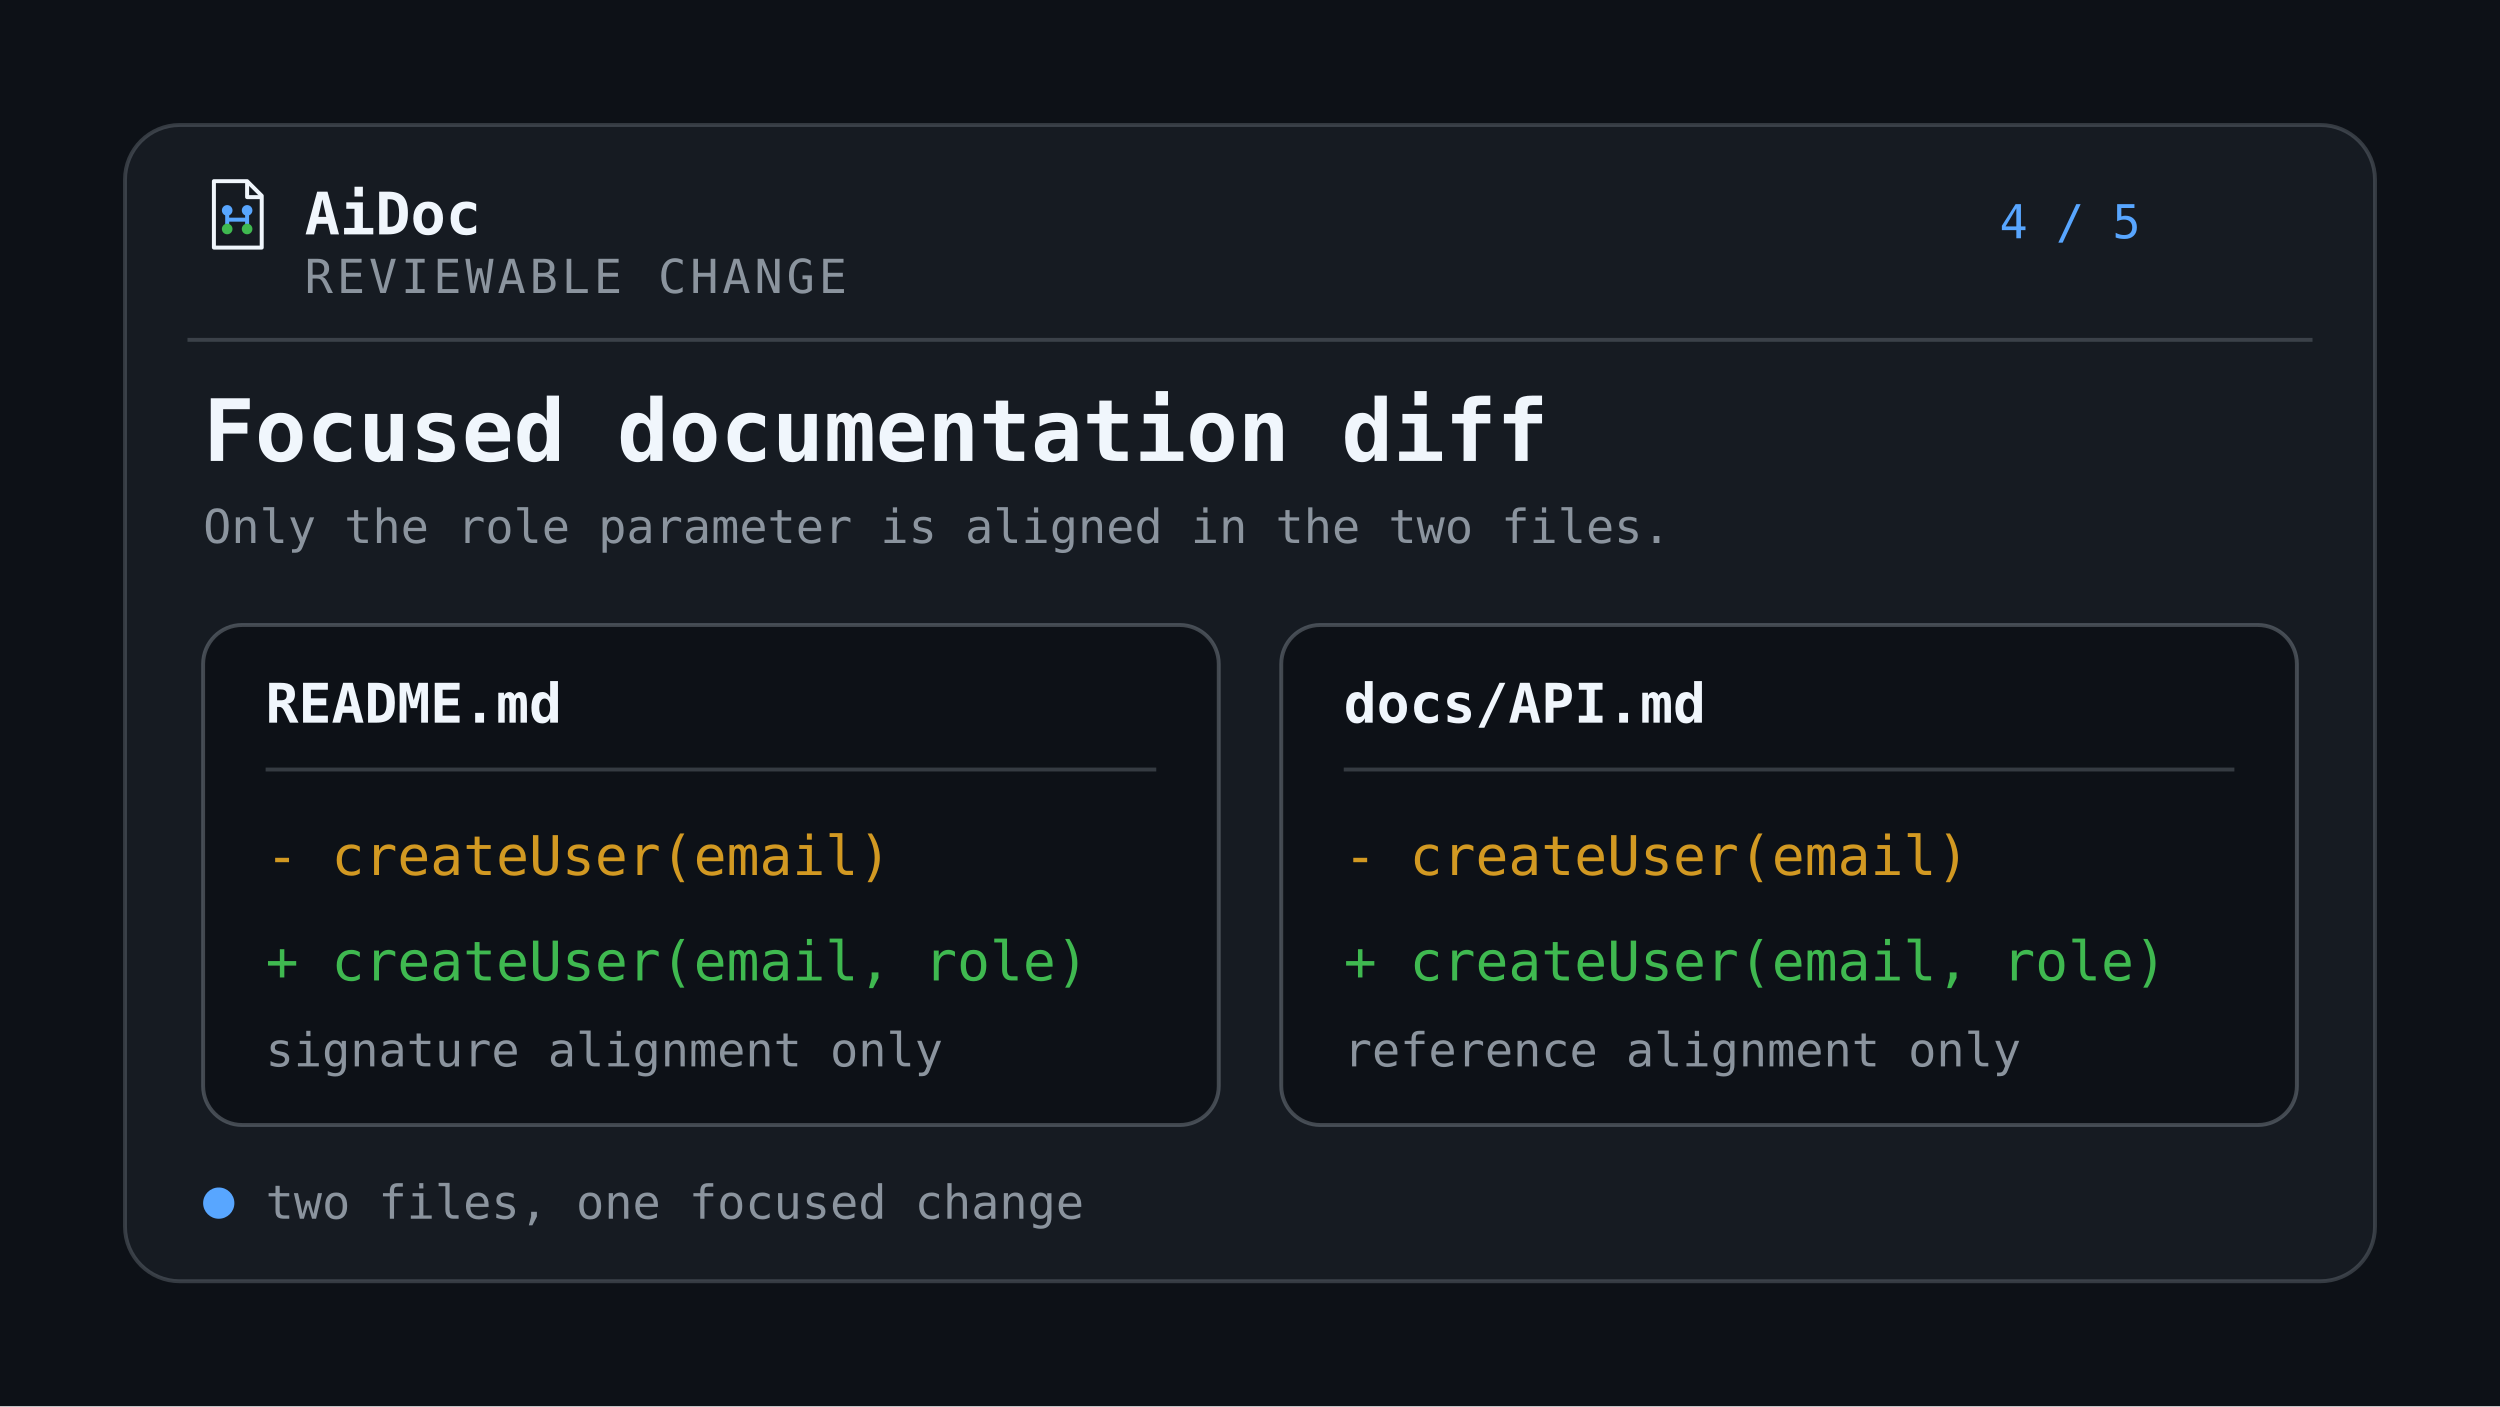
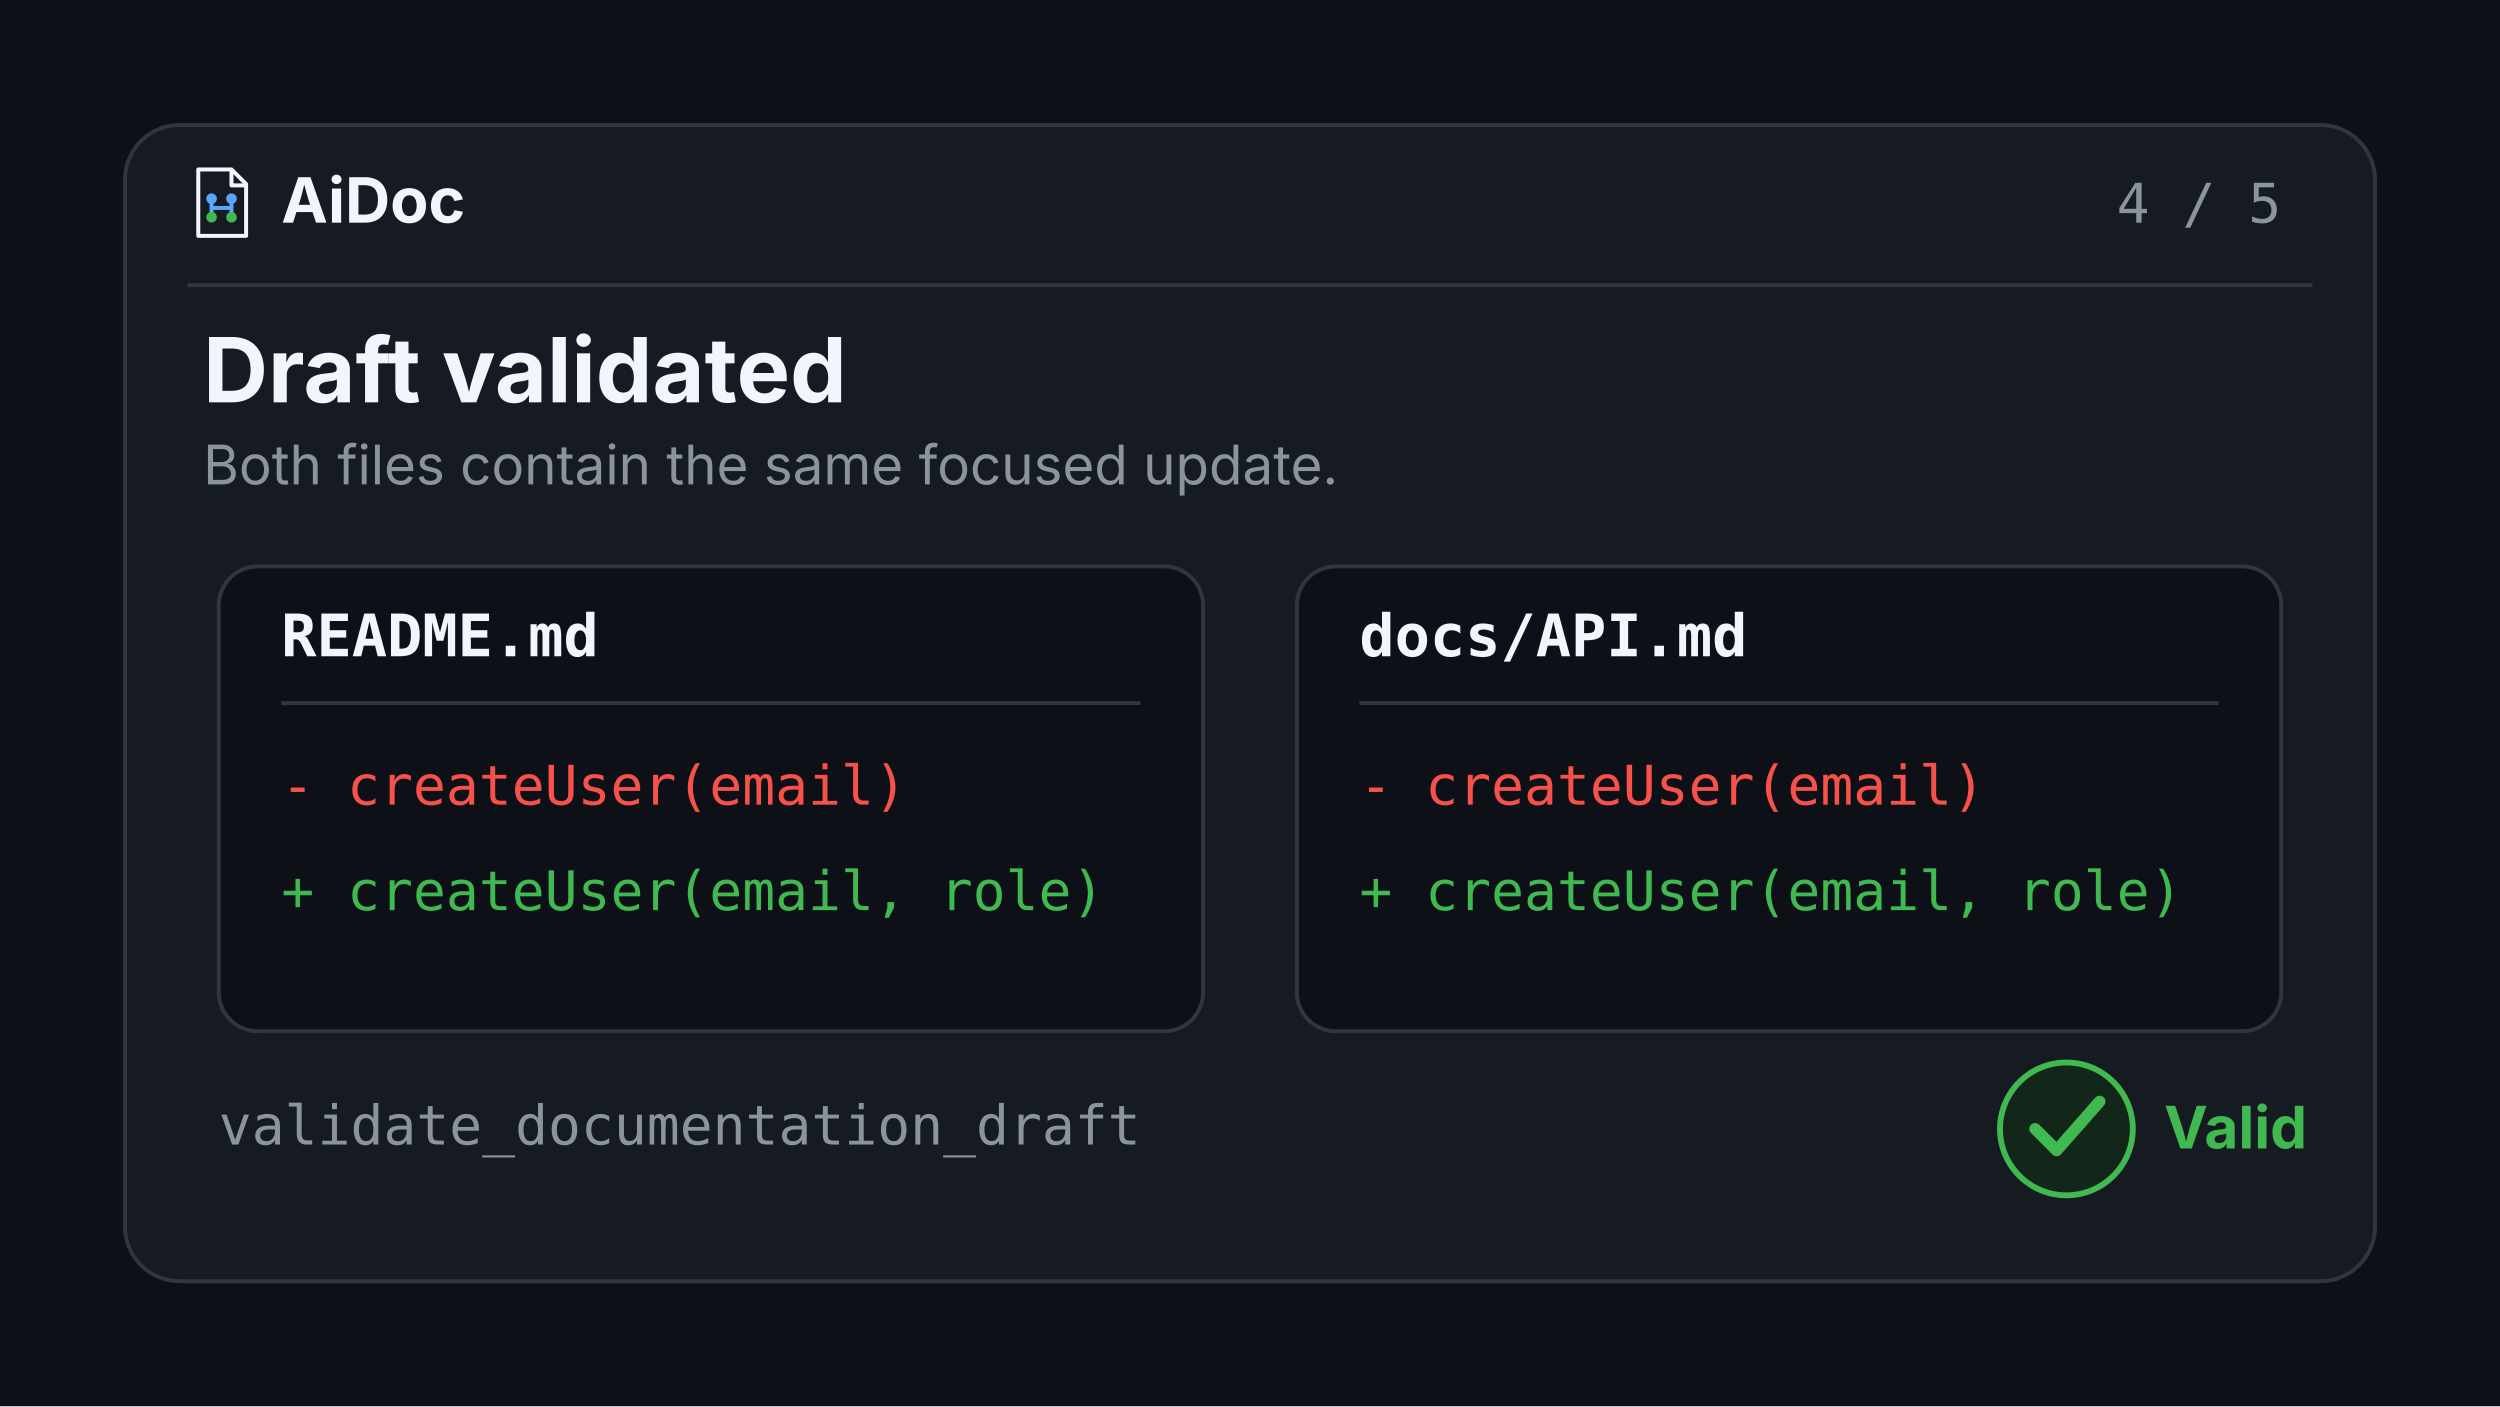
- <svg xmlns="http://www.w3.org/2000/svg" viewBox="0 0 1280 720" role="img" aria-labelledby="title desc" data-safe-margin="64">
+ <svg xmlns="http://www.w3.org/2000/svg" viewBox="0 0 1280 720" role="img" aria-labelledby="title desc" data-safe-margin="64" data-protected-margin="80" data-step="4">
  <rect width="1280" height="720" fill="#0D1117" />
  <g data-content-area="safe" transform="translate(64 64)">
-     <rect width="1152" height="592" rx="28" fill="#161B22" stroke="#8B949E" stroke-opacity="0.32" stroke-width="2" />
-     <g transform="translate(36 24) scale(0.68)">
+     <rect width="1152" height="592" rx="28" fill="#161B22" stroke="#30363D" stroke-width="2" />
+     <g transform="translate(28 18) scale(0.68)">
      <path d="M14 7h25l11 11v39H14z" fill="#161B22" stroke="#F0F6FC" stroke-width="3" stroke-linejoin="round" />
      <path d="M39 7v12h11" fill="none" stroke="#F0F6FC" stroke-width="3" stroke-linejoin="round" />
      <path d="M24 29v14m0-7h15m0-7v14" fill="none" stroke="#58A6FF" stroke-width="3" stroke-linecap="round" />
      <circle cx="24" cy="29" r="4" fill="#58A6FF" />
      <circle cx="24" cy="43" r="4" fill="#3FB950" />
      <circle cx="39" cy="29" r="4" fill="#58A6FF" />
      <circle cx="39" cy="43" r="4" fill="#3FB950" />
    </g>
-     <text x="92" y="56" fill="#F0F6FC" font-family="ui-monospace, SFMono-Regular, Menlo, Monaco, Consolas, monospace" font-size="30" font-weight="600">AiDoc</text>
-     <text x="92" y="86" fill="#8B949E" font-family="ui-monospace, SFMono-Regular, Menlo, Monaco, Consolas, monospace" font-size="24" letter-spacing="2">REVIEWABLE CHANGE</text>
-     <text x="1032" y="58" fill="#58A6FF" font-family="ui-monospace, SFMono-Regular, Menlo, Monaco, Consolas, monospace" font-size="24" text-anchor="end">4 / 5</text>
-     <path d="M32 110H1120" stroke="#8B949E" stroke-opacity="0.32" stroke-width="2" />
-     <text x="40" y="172" fill="#F0F6FC" font-family="ui-monospace, SFMono-Regular, Menlo, Monaco, Consolas, monospace" font-size="44" font-weight="600">Focused documentation diff</text>
-     <text x="40" y="214" fill="#8B949E" font-family="ui-monospace, SFMono-Regular, Menlo, Monaco, Consolas, monospace" font-size="24">Only the role parameter is aligned in the two files.</text>
-     <rect x="40" y="256" width="520" height="256" rx="20" fill="#0D1117" stroke="#8B949E" stroke-opacity="0.42" stroke-width="2" />
-     <text x="72" y="306" fill="#F0F6FC" font-family="ui-monospace, SFMono-Regular, Menlo, Monaco, Consolas, monospace" font-size="28" font-weight="600">README.md</text>
-     <path d="M72 330H528" stroke="#8B949E" stroke-opacity="0.32" stroke-width="2" />
-     <text x="72" y="384" fill="#D29922" font-family="ui-monospace, SFMono-Regular, Menlo, Monaco, Consolas, monospace" font-size="28">- createUser(email)</text>
-     <text x="72" y="438" fill="#3FB950" font-family="ui-monospace, SFMono-Regular, Menlo, Monaco, Consolas, monospace" font-size="28">+ createUser(email, role)</text>
-     <text x="72" y="482" fill="#8B949E" font-family="ui-monospace, SFMono-Regular, Menlo, Monaco, Consolas, monospace" font-size="24">signature alignment only</text>
-     <rect x="592" y="256" width="520" height="256" rx="20" fill="#0D1117" stroke="#8B949E" stroke-opacity="0.42" stroke-width="2" />
-     <text x="624" y="306" fill="#F0F6FC" font-family="ui-monospace, SFMono-Regular, Menlo, Monaco, Consolas, monospace" font-size="28" font-weight="600">docs/API.md</text>
-     <path d="M624 330H1080" stroke="#8B949E" stroke-opacity="0.32" stroke-width="2" />
-     <text x="624" y="384" fill="#D29922" font-family="ui-monospace, SFMono-Regular, Menlo, Monaco, Consolas, monospace" font-size="28">- createUser(email)</text>
-     <text x="624" y="438" fill="#3FB950" font-family="ui-monospace, SFMono-Regular, Menlo, Monaco, Consolas, monospace" font-size="28">+ createUser(email, role)</text>
-     <text x="624" y="482" fill="#8B949E" font-family="ui-monospace, SFMono-Regular, Menlo, Monaco, Consolas, monospace" font-size="24">reference alignment only</text>
-     <circle cx="48" cy="552" r="8" fill="#58A6FF" />
-     <text x="72" y="560" fill="#8B949E" font-family="ui-monospace, SFMono-Regular, Menlo, Monaco, Consolas, monospace" font-size="24">two files, one focused change</text>
+     <text x="80" y="50" fill="#F0F6FC" font-family="system-ui, -apple-system, BlinkMacSystemFont, sans-serif" font-size="32" font-weight="700">AiDoc</text>
+     <text x="1104" y="50" fill="#8B949E" font-family="ui-monospace, SFMono-Regular, Menlo, monospace" font-size="28" text-anchor="end">4 / 5</text>
+     <path d="M32 82H1120" stroke="#30363D" stroke-width="2" />
+     <text x="40" y="142" fill="#F0F6FC" font-family="system-ui, -apple-system, BlinkMacSystemFont, sans-serif" font-size="46" font-weight="750">Draft validated</text>
+     <text x="40" y="184" fill="#8B949E" font-family="system-ui, -apple-system, BlinkMacSystemFont, sans-serif" font-size="28">Both files contain the same focused update.</text>
+     <rect x="48" y="226" width="504" height="238" rx="20" fill="#0D1117" stroke="#30363D" stroke-width="2" />
+     <text x="80" y="272" fill="#F0F6FC" font-family="ui-monospace, SFMono-Regular, Menlo, monospace" font-size="30" font-weight="700">README.md</text>
+     <path d="M80 296H520" stroke="#30363D" stroke-width="2" />
+     <text x="80" y="348" fill="#F85149" font-family="ui-monospace, SFMono-Regular, Menlo, monospace" font-size="28">- createUser(email)</text>
+     <text x="80" y="402" fill="#3FB950" font-family="ui-monospace, SFMono-Regular, Menlo, monospace" font-size="28">+ createUser(email, role)</text>
+     <rect x="600" y="226" width="504" height="238" rx="20" fill="#0D1117" stroke="#30363D" stroke-width="2" />
+     <text x="632" y="272" fill="#F0F6FC" font-family="ui-monospace, SFMono-Regular, Menlo, monospace" font-size="30" font-weight="700">docs/API.md</text>
+     <path d="M632 296H1072" stroke="#30363D" stroke-width="2" />
+     <text x="632" y="348" fill="#F85149" font-family="ui-monospace, SFMono-Regular, Menlo, monospace" font-size="28">- createUser(email)</text>
+     <text x="632" y="402" fill="#3FB950" font-family="ui-monospace, SFMono-Regular, Menlo, monospace" font-size="28">+ createUser(email, role)</text>
+     <text x="48" y="522" fill="#8B949E" font-family="ui-monospace, SFMono-Regular, Menlo, monospace" font-size="28">validate_documentation_draft</text>
+     <circle cx="994" cy="514" r="34" fill="#12261A" stroke="#3FB950" stroke-width="3" />
+     <path d="M978 514l11 11 22-25" fill="none" stroke="#3FB950" stroke-width="6" stroke-linecap="round" stroke-linejoin="round" />
+     <text x="1044" y="524" fill="#3FB950" font-family="system-ui, -apple-system, BlinkMacSystemFont, sans-serif" font-size="30" font-weight="700">Valid</text>
  </g>
</svg>
